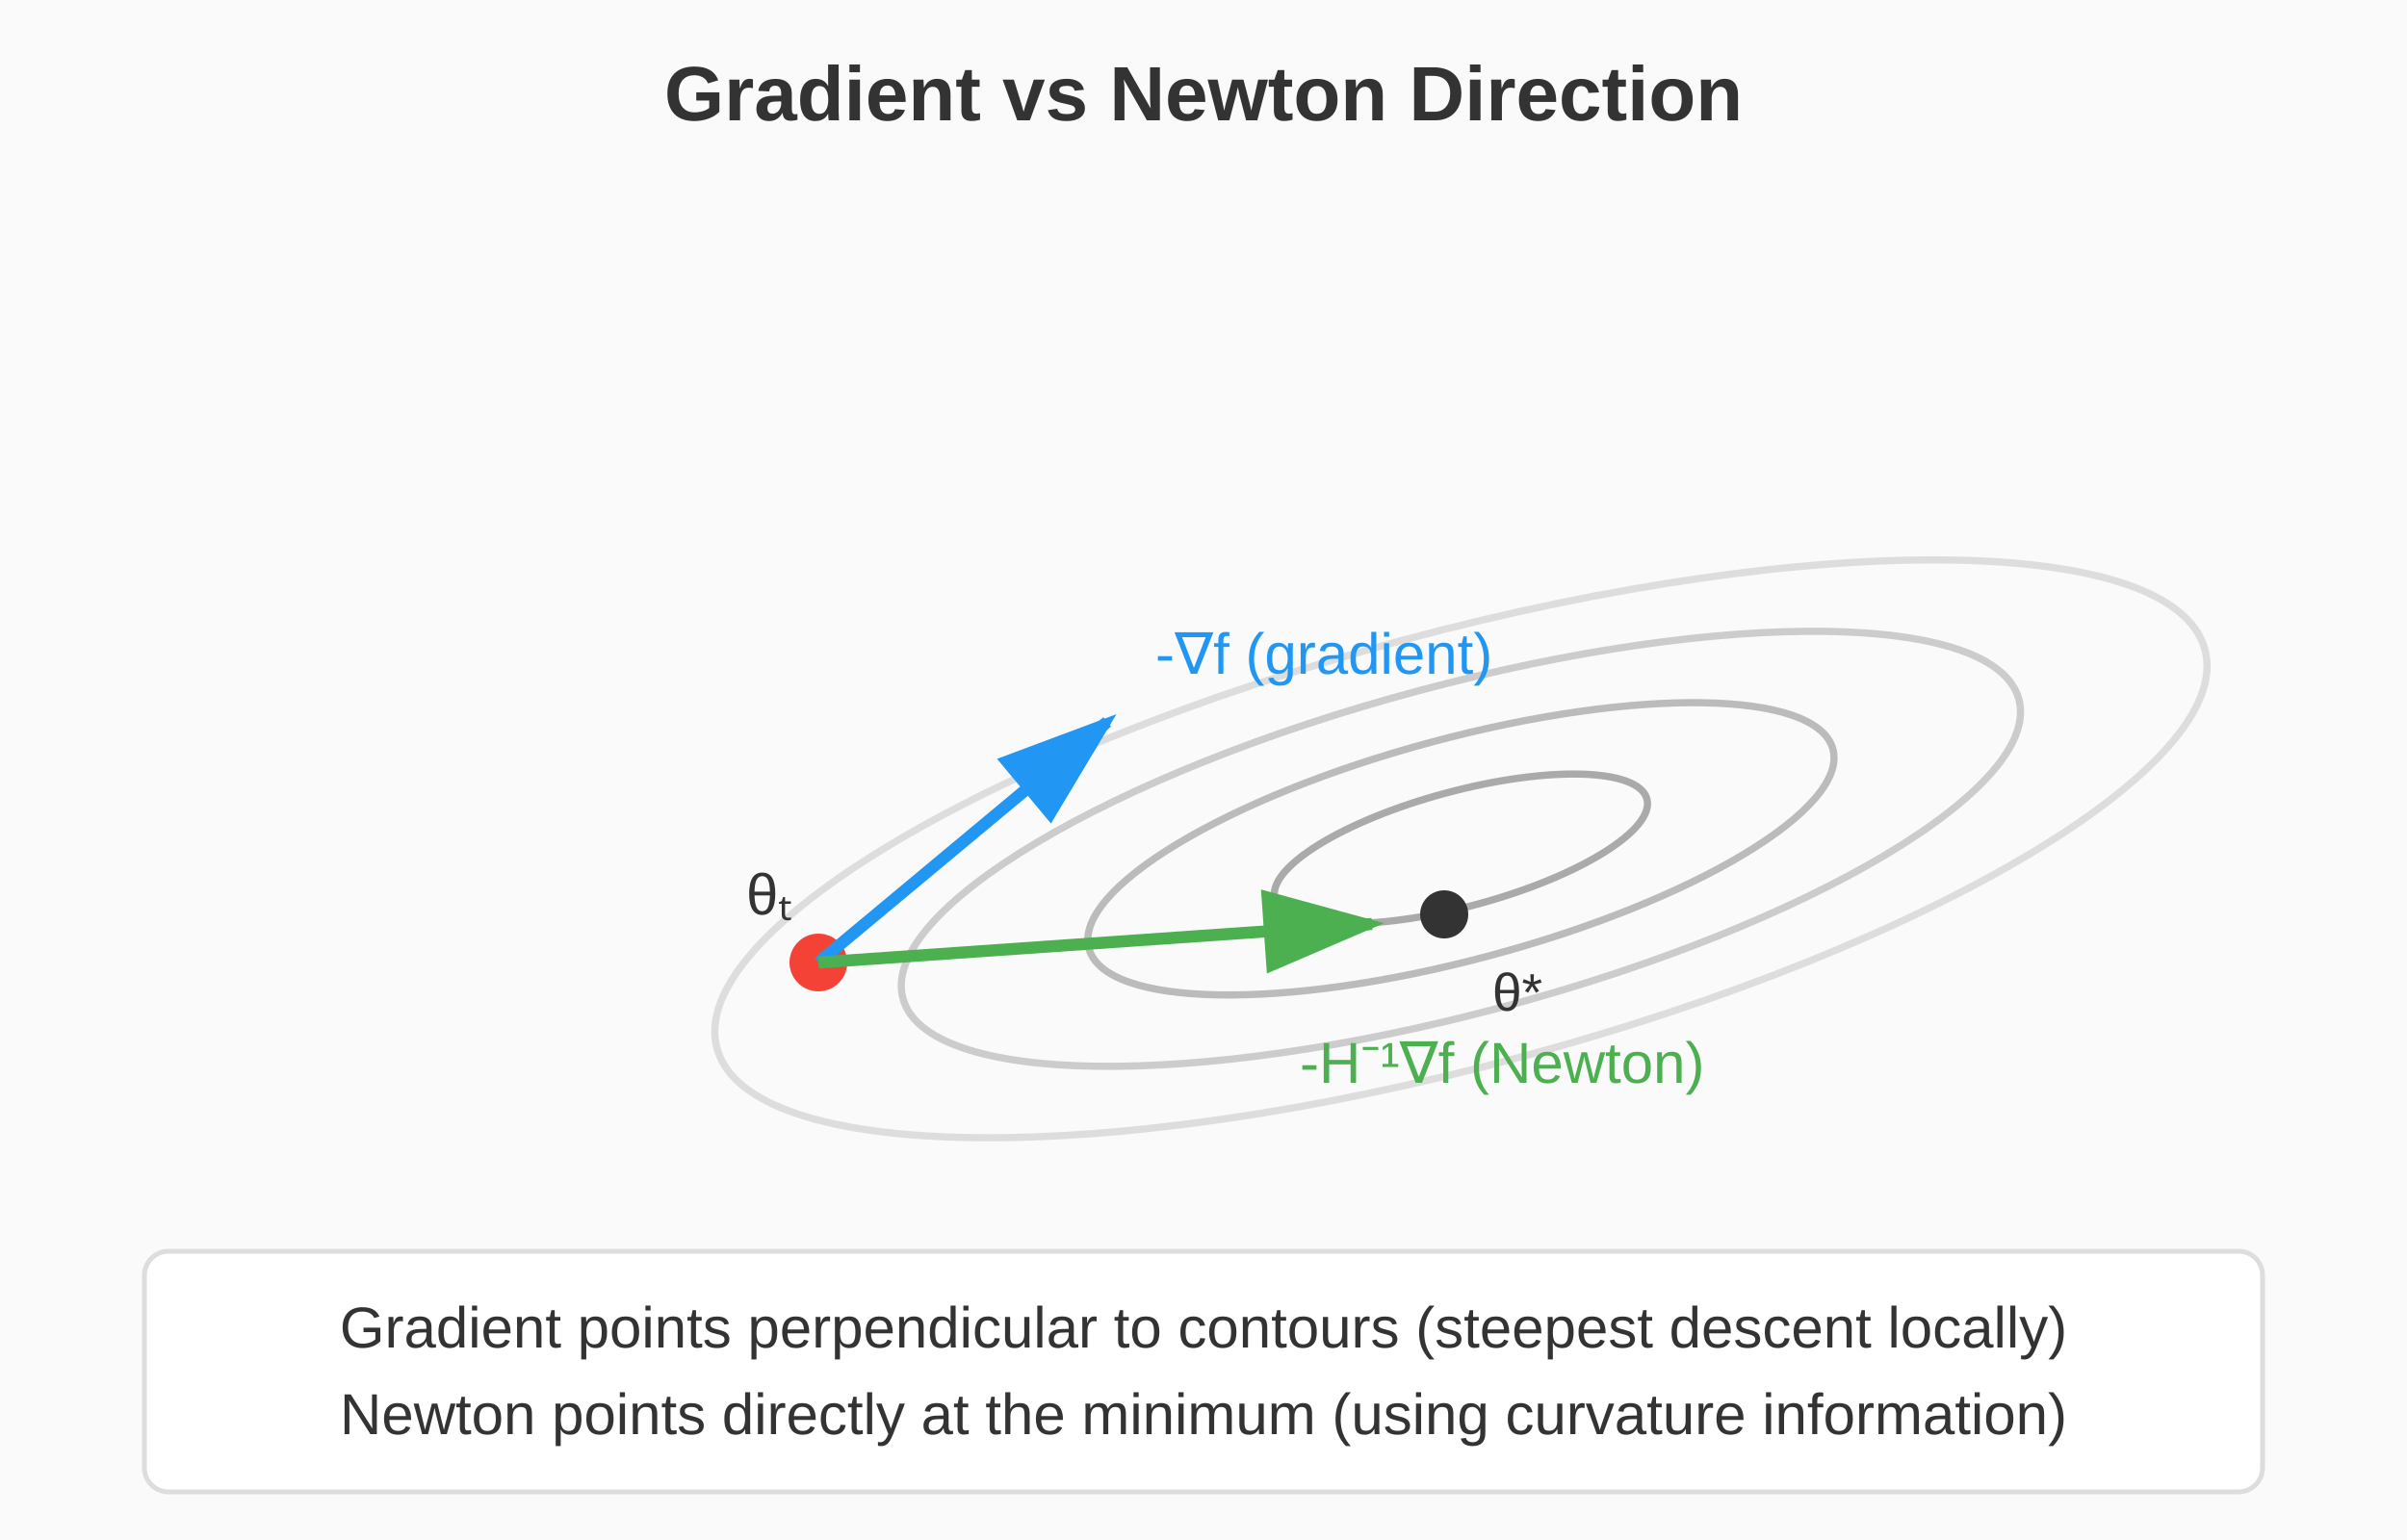
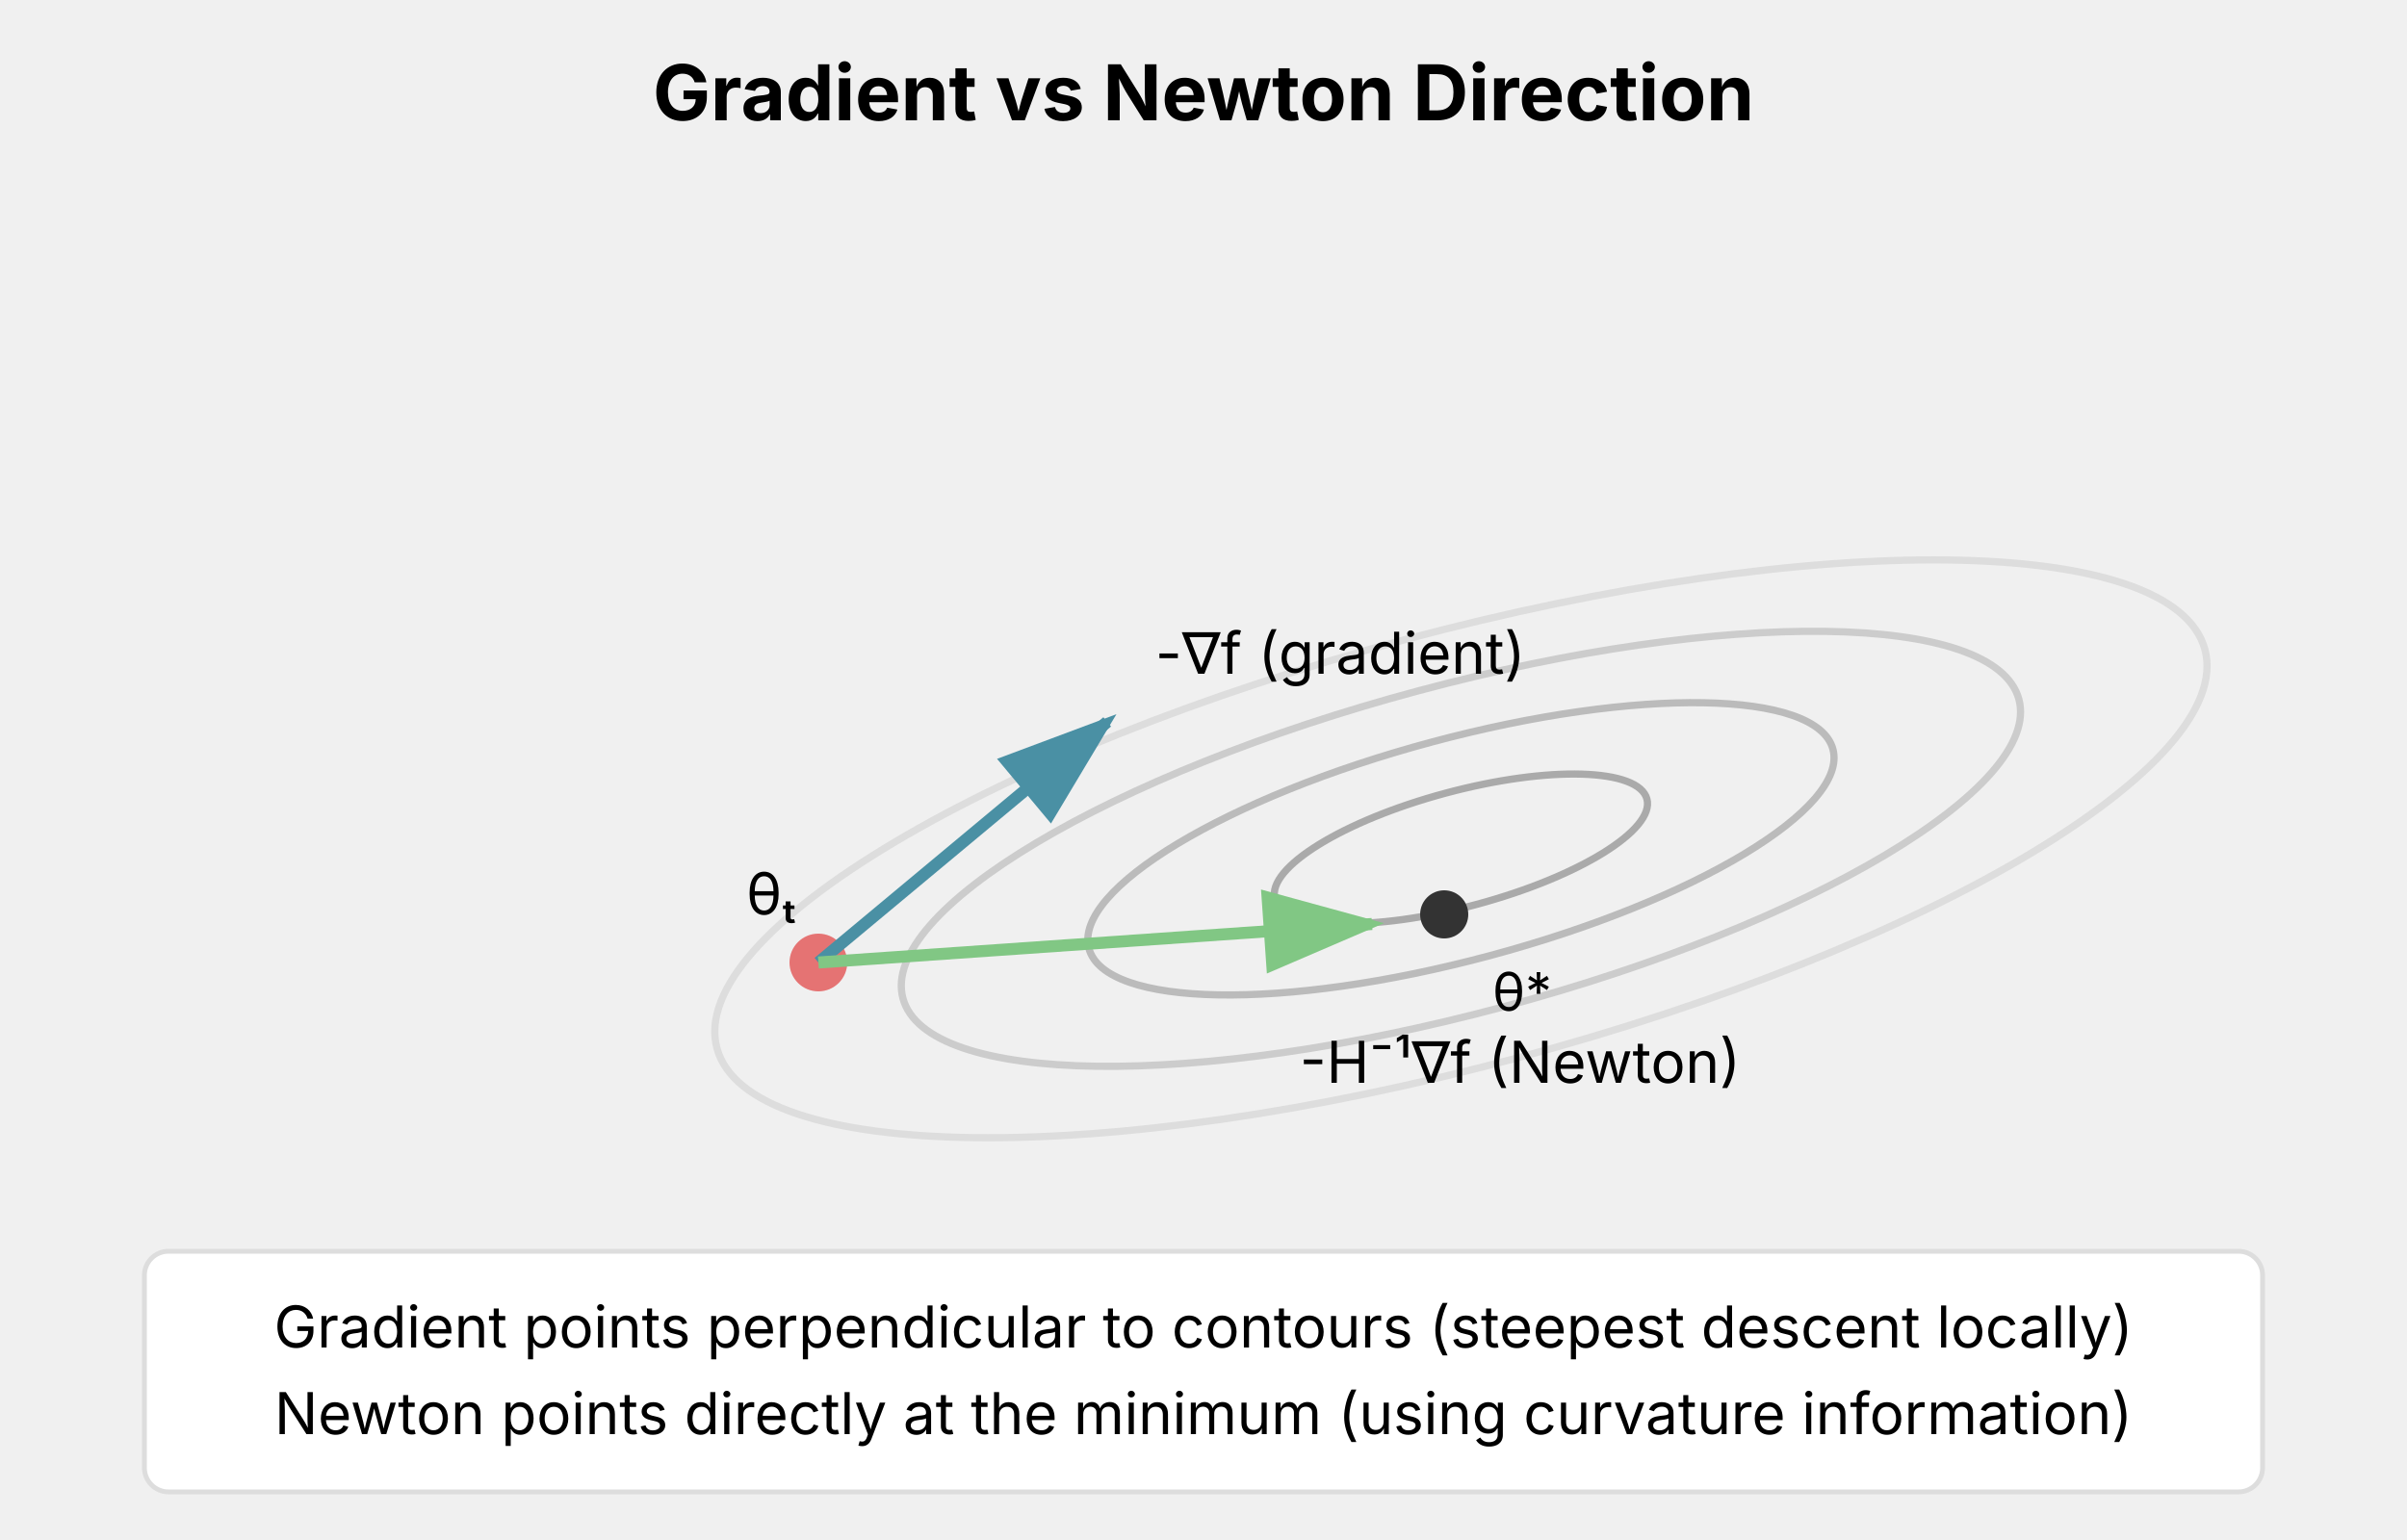
<svg xmlns="http://www.w3.org/2000/svg" viewBox="0 0 500 320">
+   <style>
+     /* Light mode (default) */
+     text { fill: #000000; }
+     .label-text { fill: #666666; }
+ 
+     /* Dark mode */
+     @media (prefers-color-scheme: dark) {
+       text { fill: #ffffff; }
+       .label-text { fill: #cccccc; }
+ 
+       text[fill="#000"], text[fill="#000000"], text[fill="#333"], text[fill="#666"] {
+         fill: #ffffff;
+       }
+       text[fill="#fff"], text[fill="#ffffff"], text[fill="white"] {
+         fill: #ffffff;
+       }
+       text[fill="#E57373"] { fill: #ef5350; }
+       text[fill="#81C784"] { fill: #66bb6a; }
+       text[fill="#FFB74D"] { fill: #ffa726; }
+       text[fill="#4A90A4"] { fill: #4fc3f7; }
+     }
+   </style>
  <defs>
    <marker id="arw" markerWidth="10" markerHeight="7" refX="9" refY="3.5" orient="auto">
      <polygon points="0 0, 10 3.5, 0 7" fill="#333" />
    </marker>
    <marker id="arwGreen" markerWidth="10" markerHeight="7" refX="9" refY="3.5" orient="auto">
-       <polygon points="0 0, 10 3.5, 0 7" fill="#4CAF50" />
+       <polygon points="0 0, 10 3.5, 0 7" fill="#81C784" />
    </marker>
    <marker id="arwBlue" markerWidth="10" markerHeight="7" refX="9" refY="3.5" orient="auto">
-       <polygon points="0 0, 10 3.5, 0 7" fill="#2196F3" />
+       <polygon points="0 0, 10 3.5, 0 7" fill="#4A90A4" />
    </marker>
  </defs>
-   <rect width="500" height="320" fill="#fafafa" />
-   <text x="250" y="25" text-anchor="middle" font-family="Arial, sans-serif" font-size="16" font-weight="bold" fill="#333">Gradient vs Newton Direction</text>
+   <text x="250" y="25" text-anchor="middle" font-family="system-ui, -apple-system, sans-serif" font-size="16" font-weight="bold" fill="#333">Gradient vs Newton Direction</text>
  <g transform="translate(250, 170)">
    <ellipse cx="50" cy="20" rx="160" ry="45" fill="none" stroke="#ddd" stroke-width="1.5" transform="rotate(-15)" />
    <ellipse cx="50" cy="20" rx="120" ry="34" fill="none" stroke="#ccc" stroke-width="1.5" transform="rotate(-15)" />
    <ellipse cx="50" cy="20" rx="80" ry="23" fill="none" stroke="#bbb" stroke-width="1.5" transform="rotate(-15)" />
    <ellipse cx="50" cy="20" rx="40" ry="12" fill="none" stroke="#aaa" stroke-width="1.5" transform="rotate(-15)" />
    <circle cx="50" cy="20" r="5" fill="#333" />
-     <text x="60" y="40" font-family="Arial, sans-serif" font-size="11" fill="#333">θ*</text>
-     <circle cx="-80" cy="30" r="6" fill="#f44336" />
-     <text x="-95" y="20" font-family="Arial, sans-serif" font-size="12" fill="#333">θₜ</text>
-     <line x1="-80" y1="30" x2="-20" y2="-20" stroke="#2196F3" stroke-width="2.5" marker-end="url(#arwBlue)" />
-     <text x="-10" y="-30" font-family="Arial, sans-serif" font-size="12" fill="#2196F3">-∇f (gradient)</text>
-     <line x1="-80" y1="30" x2="35" y2="22" stroke="#4CAF50" stroke-width="2.5" marker-end="url(#arwGreen)" />
-     <text x="20" y="55" font-family="Arial, sans-serif" font-size="12" fill="#4CAF50">-H⁻¹∇f (Newton)</text>
+     <text x="60" y="40" font-family="system-ui, -apple-system, sans-serif" font-size="11" fill="#333">θ*</text>
+     <circle cx="-80" cy="30" r="6" fill="#E57373" />
+     <text x="-95" y="20" font-family="system-ui, -apple-system, sans-serif" font-size="12" fill="#333">θₜ</text>
+     <line x1="-80" y1="30" x2="-20" y2="-20" stroke="#4A90A4" stroke-width="2.5" marker-end="url(#arwBlue)" />
+     <text x="-10" y="-30" font-family="system-ui, -apple-system, sans-serif" font-size="12" fill="#4A90A4">-∇f (gradient)</text>
+     <line x1="-80" y1="30" x2="35" y2="22" stroke="#81C784" stroke-width="2.5" marker-end="url(#arwGreen)" />
+     <text x="20" y="55" font-family="system-ui, -apple-system, sans-serif" font-size="12" fill="#81C784">-H⁻¹∇f (Newton)</text>
  </g>
  <rect x="30" y="260" width="440" height="50" fill="white" stroke="#ddd" rx="5" />
-   <text x="250" y="280" text-anchor="middle" font-family="Arial, sans-serif" font-size="12" fill="#333">Gradient points perpendicular to contours (steepest descent locally)</text>
-   <text x="250" y="298" text-anchor="middle" font-family="Arial, sans-serif" font-size="12" fill="#333">Newton points directly at the minimum (using curvature information)</text>
+   <text x="250" y="280" text-anchor="middle" font-family="system-ui, -apple-system, sans-serif" font-size="12" fill="#333">Gradient points perpendicular to contours (steepest descent locally)</text>
+   <text x="250" y="298" text-anchor="middle" font-family="system-ui, -apple-system, sans-serif" font-size="12" fill="#333">Newton points directly at the minimum (using curvature information)</text>
</svg>
